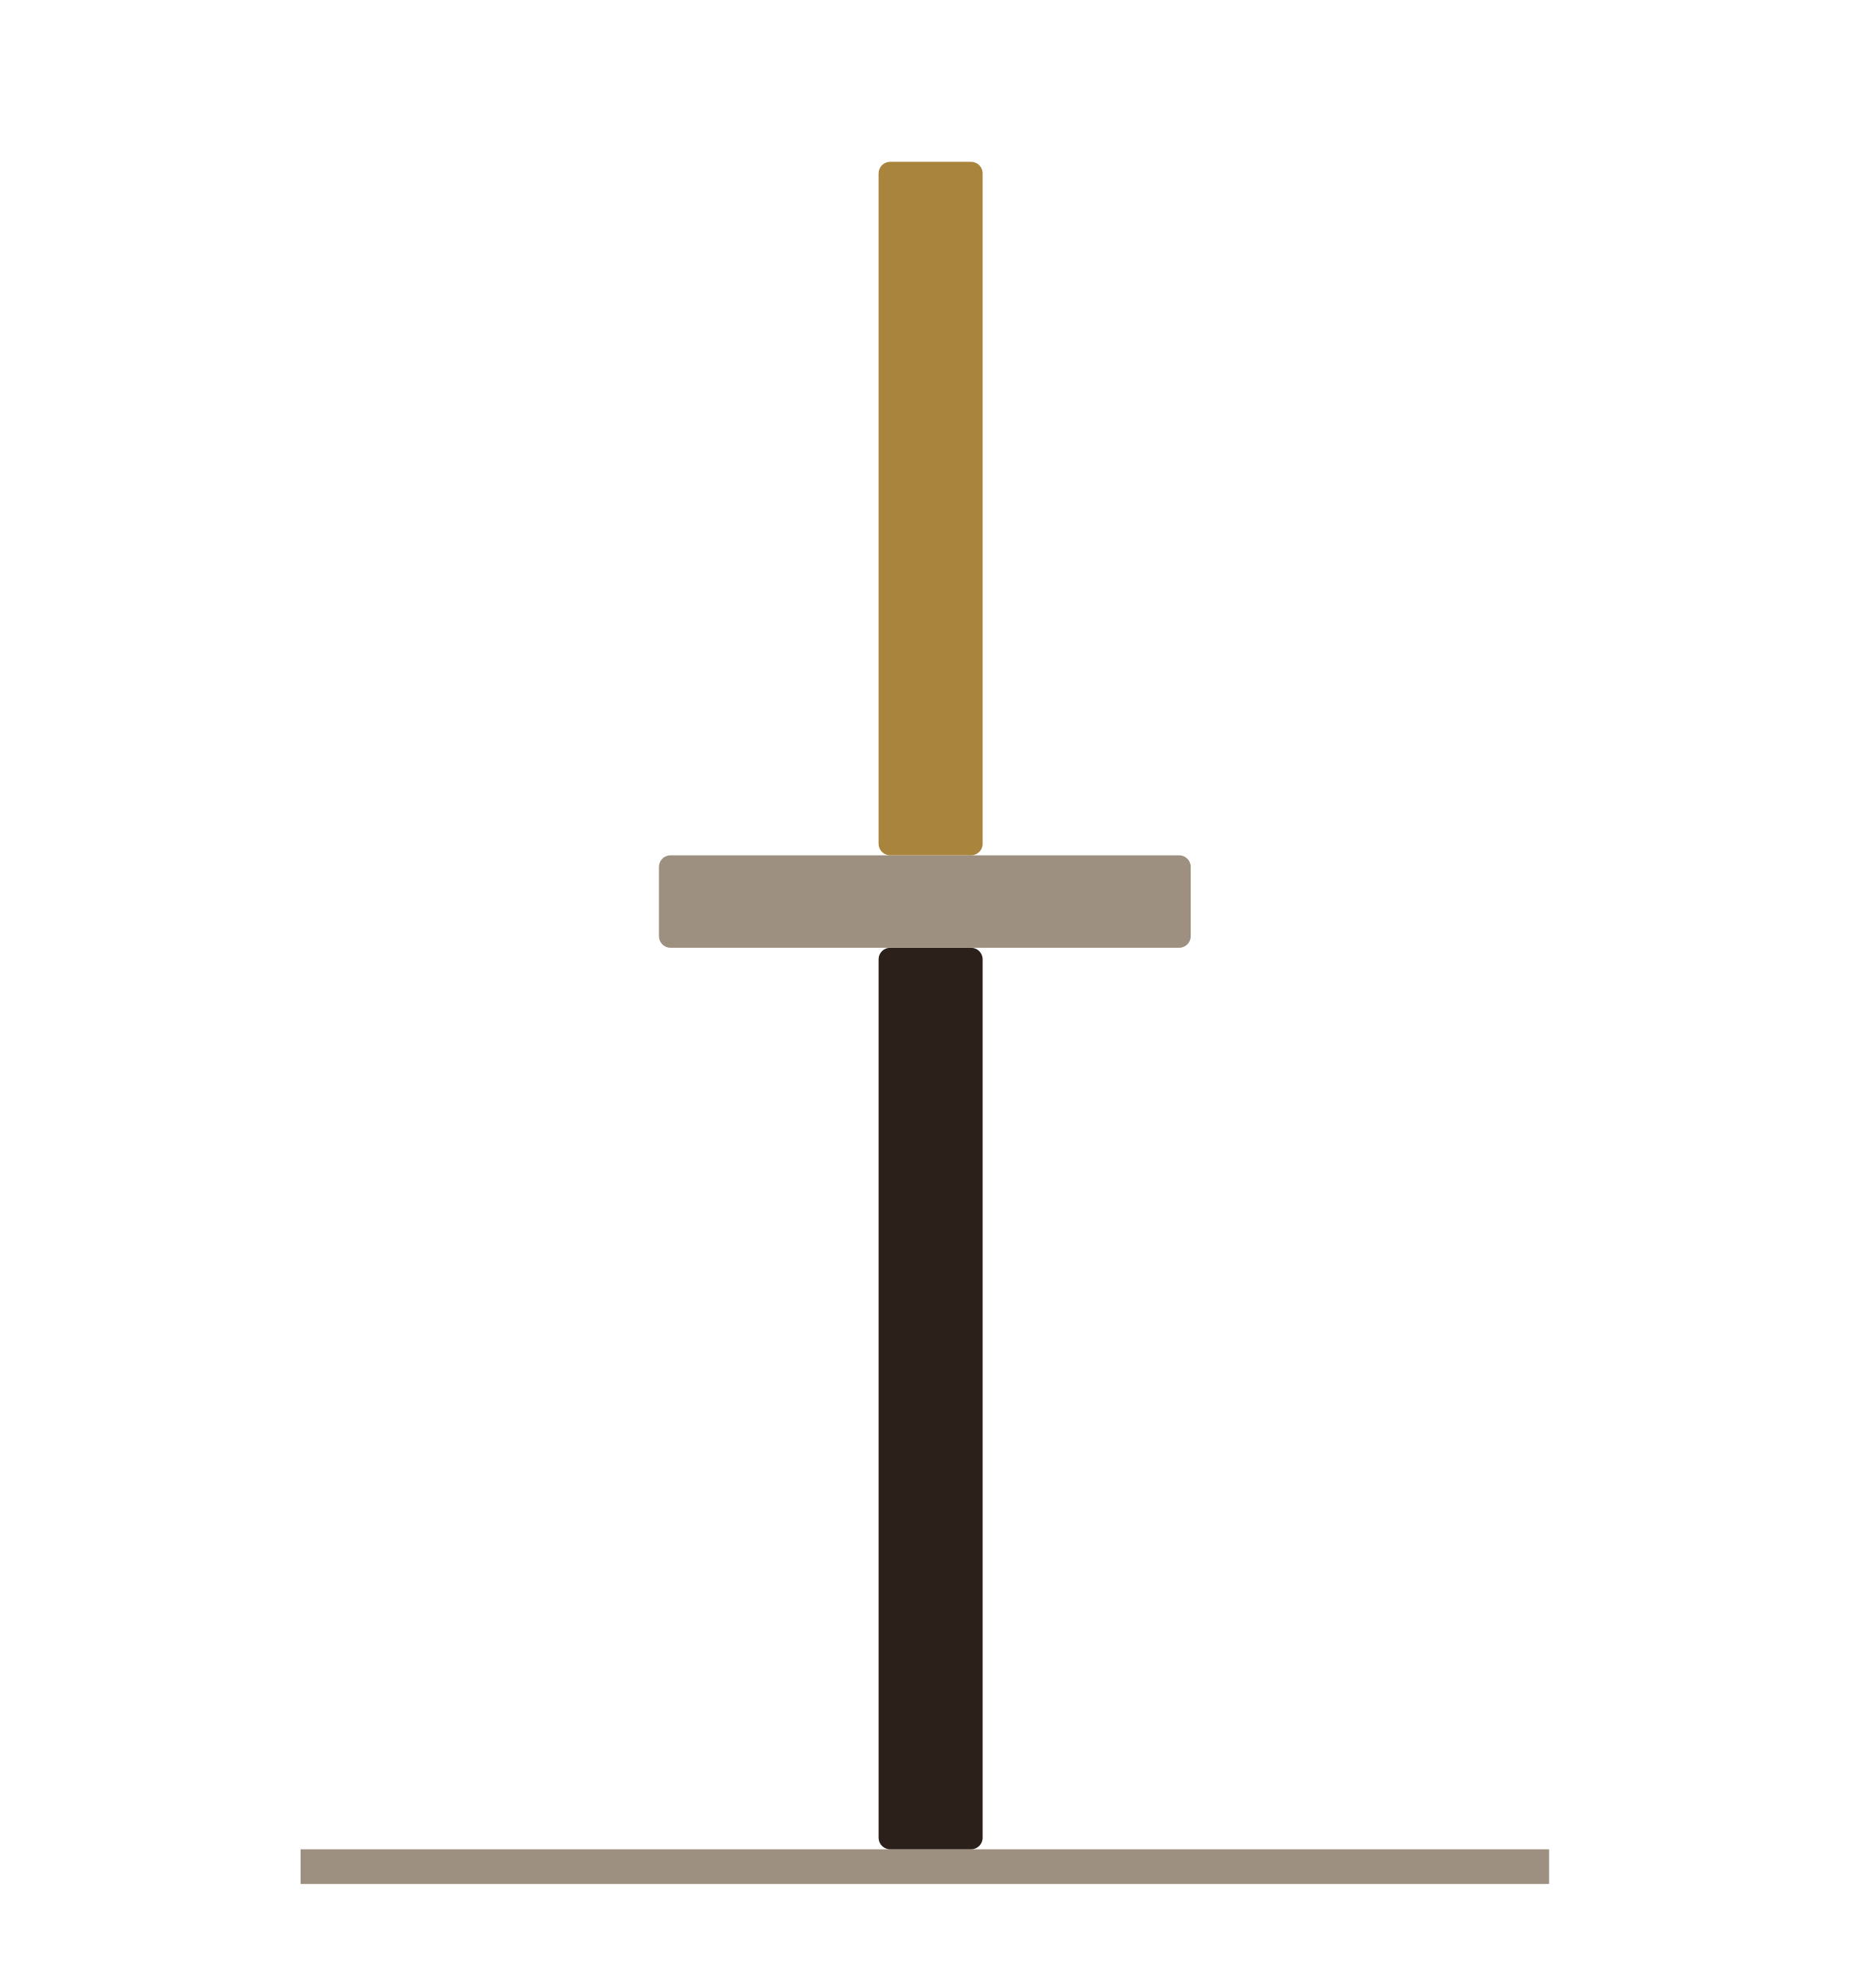
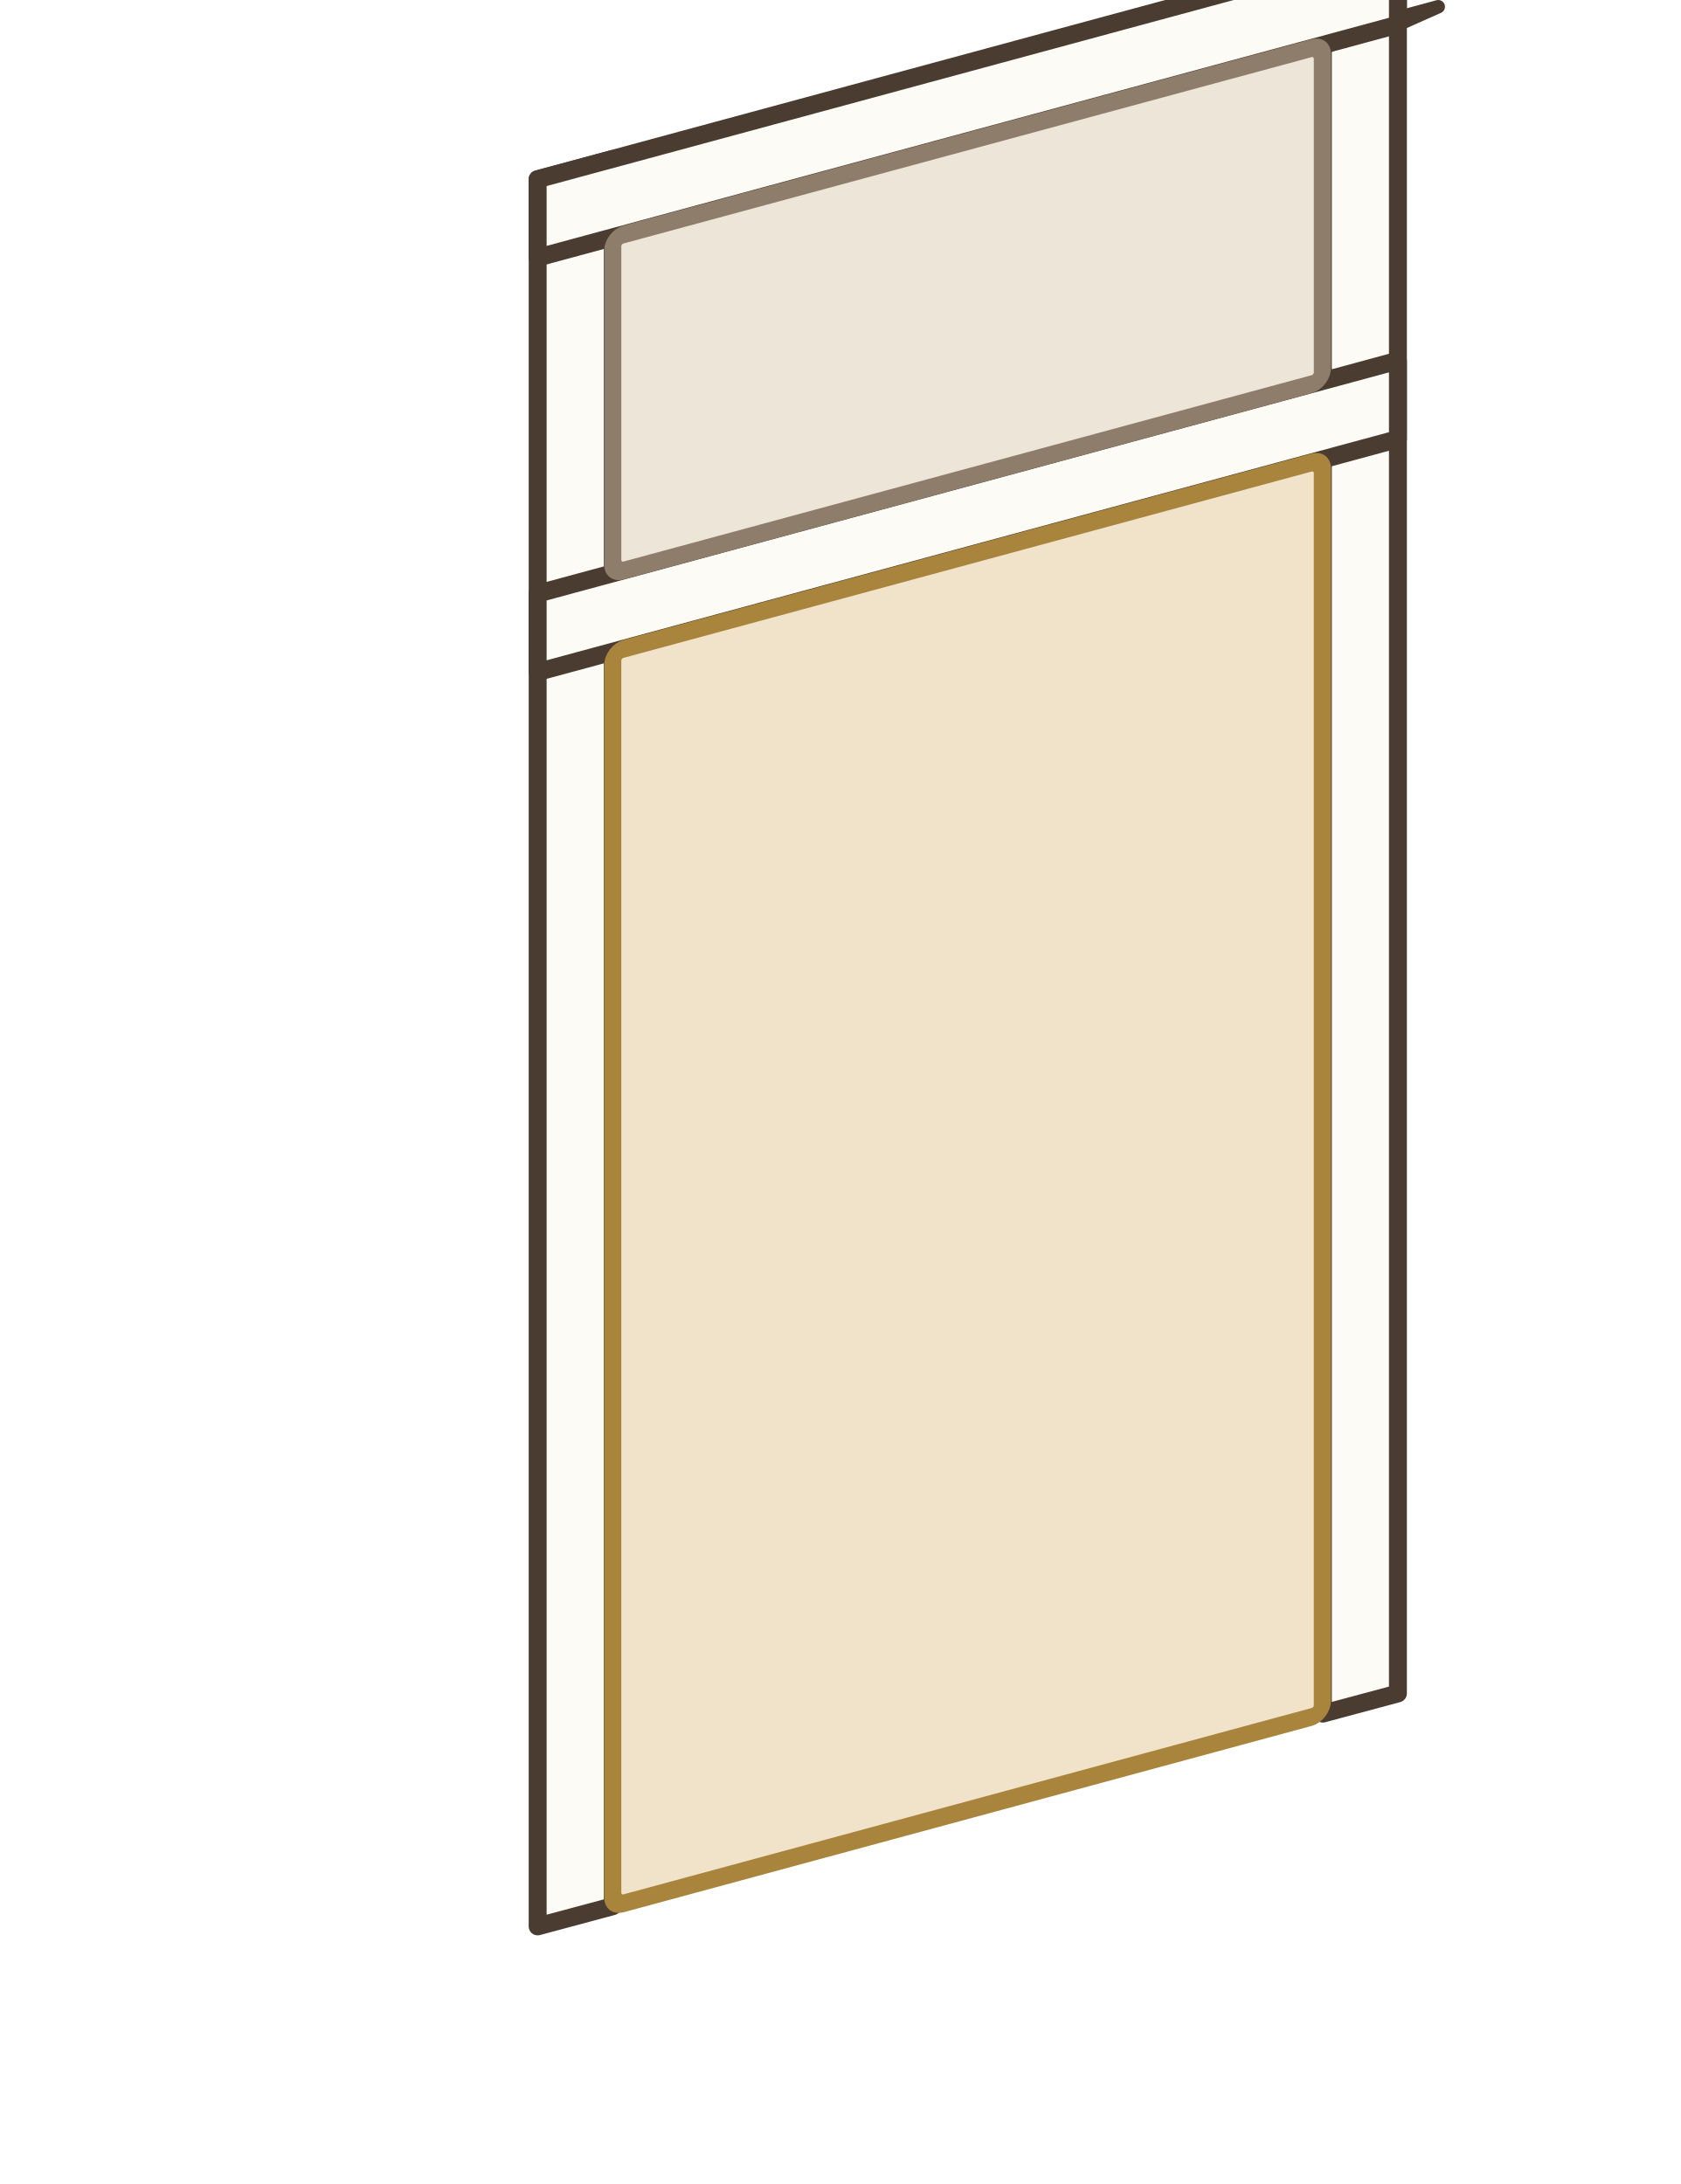
- <svg xmlns="http://www.w3.org/2000/svg" viewBox="0 0 160 172" role="img" aria-label="">
-   <style>.an{fill:#2b211a}.tr{fill:#8d7d6a;opacity:.85}.sl{fill:#a8843c}.t{stroke:#8d7d6a;stroke-width:1.3;stroke-dasharray:3 4;fill:none;opacity:.55}.pin{fill:#a8843c}g,path,line,rect{transform-box:view-box}</style>
-   <rect class="tr" x="26" y="160" width="108" height="3" />
-   <rect class="an" x="76" y="82" width="9" height="78" rx="1" />
-   <rect class="tr" x="57" y="74" width="46" height="8" rx="1" />
-   <rect class="sl sash" x="76" y="14" width="9" height="60" rx="1" />
+ <svg xmlns="http://www.w3.org/2000/svg" viewBox="0 0 150 195" role="img" aria-label="">
+   <style>g{transform-box:view-box;transform-origin:0 0}</style>
+   <g style="transform:translate(48px,172px)">
+     <path d="M70.1 -19.0 L73.7 -20.5 L73.7 -169.5 L70.1 -168.0 Z" fill="#e6dccb" stroke="#4a3c30" stroke-width="1.2" stroke-linejoin="round" />
+     <path d="M0.0 -149.0 L76.8 -169.8 L80.4 -171.4 L3.6 -150.6 Z" fill="#f3ede1" stroke="#4a3c30" stroke-width="1.2" stroke-linejoin="round" />
+     <path d="M0.0 0.0 L6.7 -1.8 L6.7 -157.8 L0.0 -156.0 Z" fill="#fdfbf6" stroke="#4a3c30" stroke-width="1.6" stroke-linejoin="round" />
+     <path d="M70.1 -19.0 L76.8 -20.8 L76.8 -176.8 L70.1 -175.0 Z" fill="#fdfbf6" stroke="#4a3c30" stroke-width="1.6" stroke-linejoin="round" />
+     <path d="M0.0 -149.0 L76.8 -169.8 L76.8 -176.8 L0.0 -156.0 Z" fill="#fdfbf6" stroke="#4a3c30" stroke-width="1.6" stroke-linejoin="round" />
+     <path d="M0.0 -112.0 L76.8 -132.8 L76.8 -139.8 L0.0 -119.0 Z" fill="#fdfbf6" stroke="#4a3c30" stroke-width="1.6" stroke-linejoin="round" />
+     <g style="transform:translate(6.7px,-113.8px)">
+       <g style="transform:matrix(0.960,-0.260,0,1,0,0)">
+         <rect x="0" y="0" width="66" height="112" rx="1" fill="#f0e3c9" stroke="#a8843c" stroke-width="1.6" />
+       </g>
+     </g>
+     <g style="transform:translate(6.7px,-150.8px)">
+       <g style="transform:matrix(0.960,-0.260,0,1,0,0)">
+         <rect x="0" y="0" width="66" height="30" rx="1" fill="#ece5d8" stroke="#8d7d6a" stroke-width="1.6" />
+       </g>
+     </g>
+   </g>
</svg>
